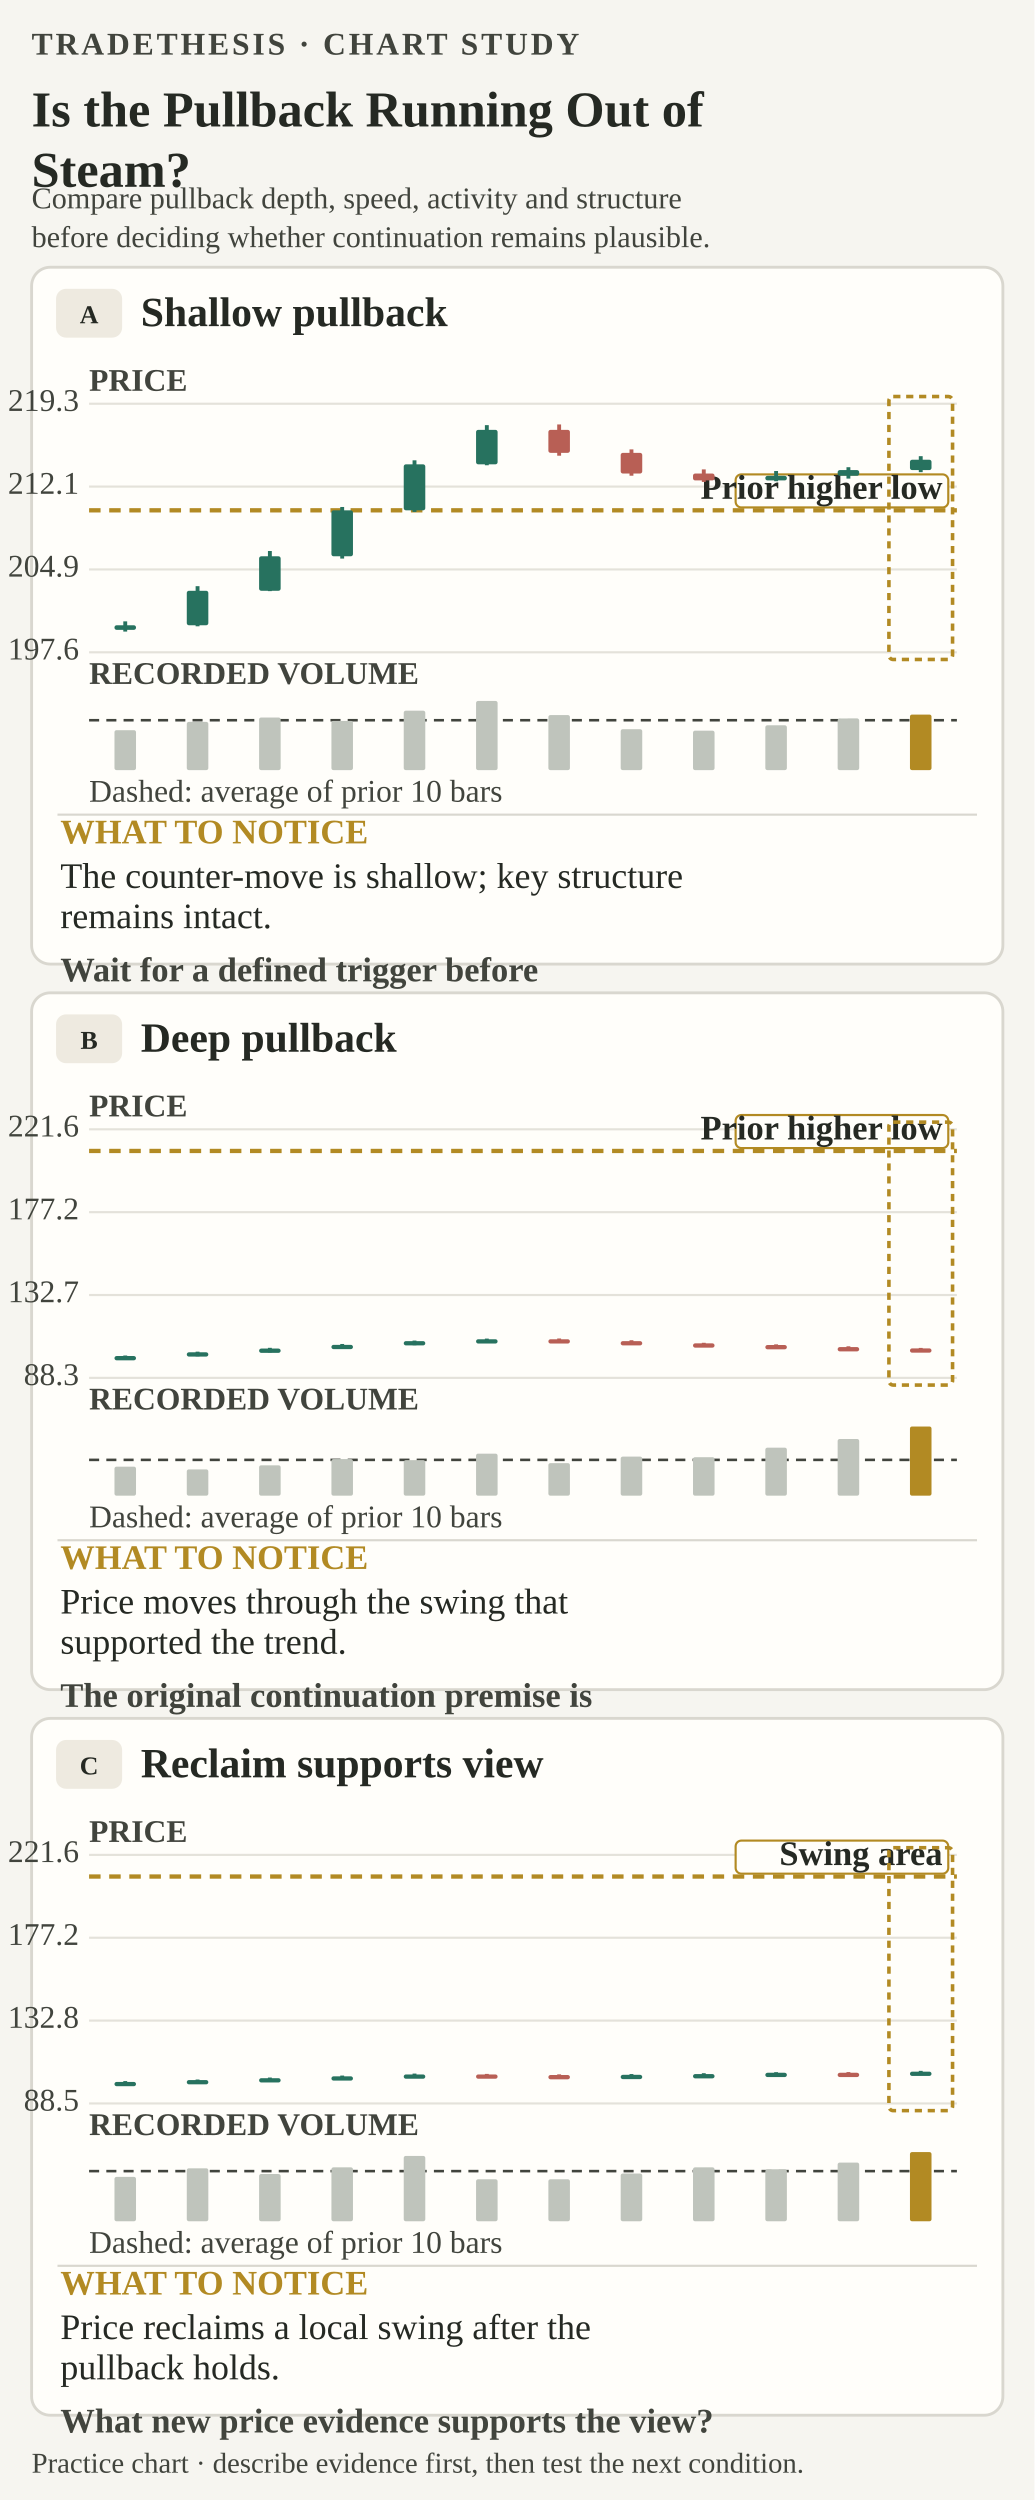
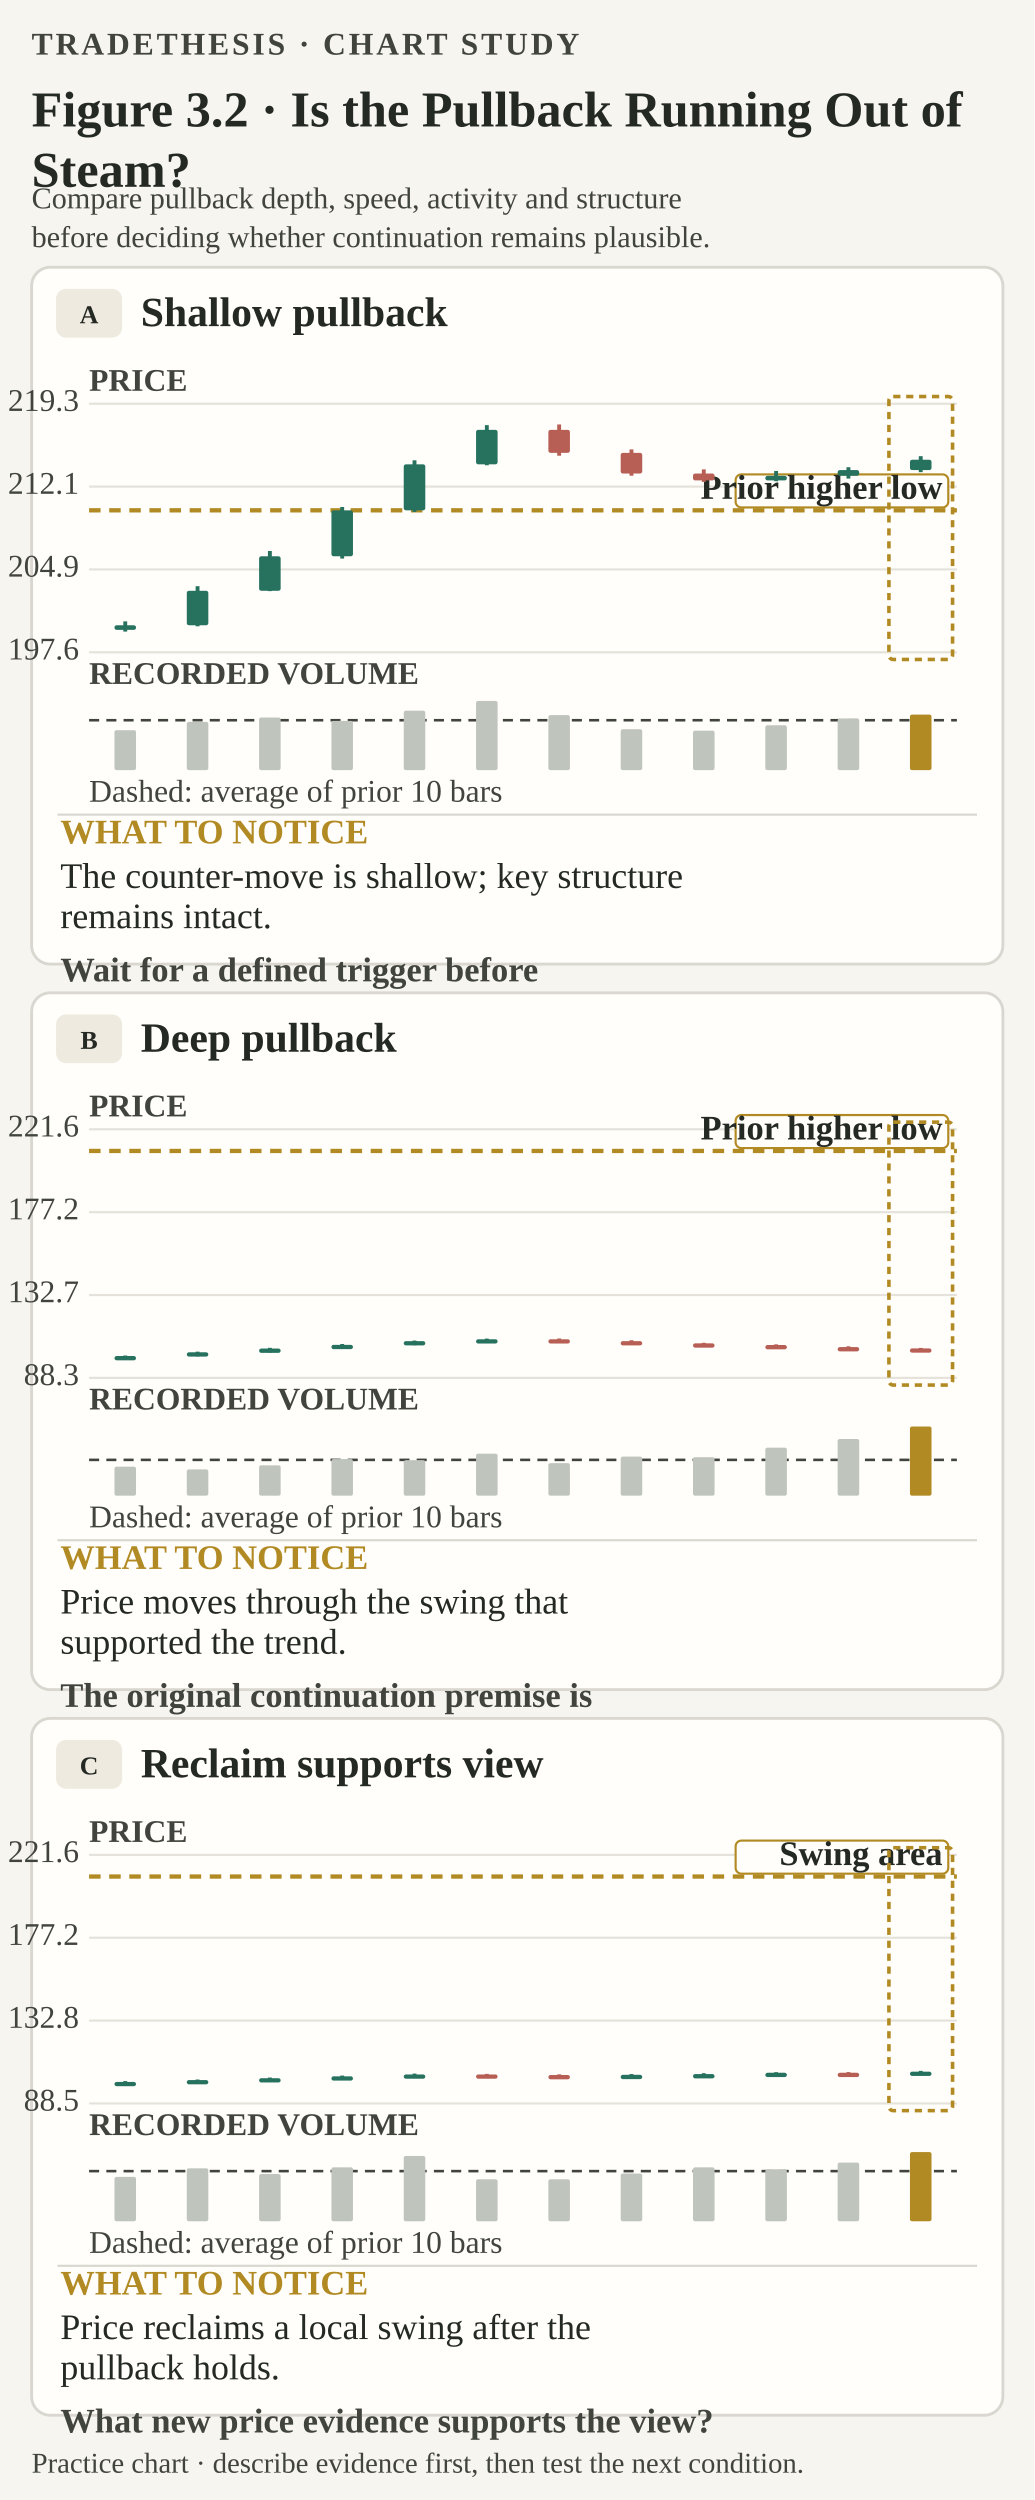
<svg xmlns="http://www.w3.org/2000/svg" width="720" height="1740" viewBox="0 0 720 1740" role="img" aria-labelledby="title desc">
  <rect width="720" height="1740" fill="#f6f5f0" />
  <text x="22" y="38" font-size="22" font-weight="800" letter-spacing="2" fill="#41443d">TRADETHESIS · CHART STUDY</text>
-   <text x="22" y="88" font-size="35" font-weight="850" fill="#252923">Is the Pullback Running Out of</text>
+   <text x="22" y="88" font-size="35" font-weight="850" fill="#252923">Figure 3.2 · Is the Pullback Running Out of</text>
  <text x="22" y="130" font-size="35" font-weight="850" fill="#252923">Steam?</text>
  <text x="22" y="145" font-size="21" fill="#41443d">Compare pullback depth, speed, activity and structure</text>
  <text x="22" y="172" font-size="21" fill="#41443d">before deciding whether continuation remains plausible.</text>
  <rect x="22" y="186" width="676" height="485" rx="13" fill="#fffefa" stroke="#d9d7cf" stroke-width="2" />
  <rect x="39" y="201" width="46" height="34" rx="7" fill="#eeeae0" />
  <text x="62" y="225" text-anchor="middle" font-size="18" font-weight="800" fill="#252923">A</text>
  <text x="98" y="227" font-size="29" font-weight="800" fill="#252923">Shallow pullback</text>
  <line x1="62" y1="454" x2="666" y2="454" stroke="#e4e2da" stroke-width="1.5" />
  <text x="55" y="459" text-anchor="end" font-size="22" fill="#41443d">197.6</text>
  <line x1="62" y1="396.333" x2="666" y2="396.333" stroke="#e4e2da" stroke-width="1.5" />
  <text x="55" y="401.333" text-anchor="end" font-size="22" fill="#41443d">204.9</text>
  <line x1="62" y1="338.667" x2="666" y2="338.667" stroke="#e4e2da" stroke-width="1.5" />
  <text x="55" y="343.667" text-anchor="end" font-size="22" fill="#41443d">212.1</text>
  <line x1="62" y1="281" x2="666" y2="281" stroke="#e4e2da" stroke-width="1.5" />
  <text x="55" y="286" text-anchor="end" font-size="22" fill="#41443d">219.3</text>
  <text x="62" y="272" font-size="22" font-weight="800" fill="#41443d">PRICE</text>
  <line x1="62" y1="355.179" x2="666" y2="355.179" stroke="#b28a23" stroke-width="3" stroke-dasharray="8 6" />
  <rect x="512" y="330.179" width="148" height="23" rx="4" fill="#fffefa" stroke="#b28a23" stroke-width="1.5" />
  <text x="656" y="347.179" text-anchor="end" font-size="24" font-weight="800" fill="#252923">Prior higher low</text>
  <line x1="87.167" y1="432.463" x2="87.167" y2="439.583" stroke="#27725f" stroke-width="2.7" />
  <rect x="79.667" y="435.183" width="15" height="3.2" rx="1.5" fill="#27725f" />
  <line x1="137.5" y1="407.982" x2="137.5" y2="435.903" stroke="#27725f" stroke-width="2.7" />
  <rect x="130" y="411.182" width="15" height="24.001" rx="1.5" fill="#27725f" />
  <line x1="187.833" y1="383.501" x2="187.833" y2="411.422" stroke="#27725f" stroke-width="2.7" />
  <rect x="180.333" y="387.181" width="15" height="24.001" rx="1.5" fill="#27725f" />
  <line x1="238.167" y1="352.859" x2="238.167" y2="388.781" stroke="#27725f" stroke-width="2.7" />
  <rect x="230.667" y="355.179" width="15" height="32.001" rx="1.5" fill="#27725f" />
  <line x1="288.5" y1="320.378" x2="288.5" y2="356.299" stroke="#27725f" stroke-width="2.7" />
  <rect x="281" y="323.178" width="15" height="32.001" rx="1.5" fill="#27725f" />
  <line x1="338.833" y1="295.897" x2="338.833" y2="323.818" stroke="#27725f" stroke-width="2.7" />
  <rect x="331.333" y="299.177" width="15" height="24.001" rx="1.5" fill="#27725f" />
  <line x1="389.167" y1="295.417" x2="389.167" y2="317.178" stroke="#b85f55" stroke-width="2.7" />
  <rect x="381.667" y="299.177" width="15" height="16.001" rx="1.5" fill="#b85f55" />
  <line x1="439.5" y1="312.777" x2="439.5" y2="331.098" stroke="#b85f55" stroke-width="2.7" />
  <rect x="432" y="315.178" width="15" height="14.401" rx="1.5" fill="#b85f55" />
  <line x1="489.833" y1="326.698" x2="489.833" y2="335.419" stroke="#b85f55" stroke-width="2.7" />
  <rect x="482.333" y="329.578" width="15" height="4.8" rx="1.5" fill="#b85f55" />
  <line x1="540.167" y1="327.818" x2="540.167" y2="334.938" stroke="#27725f" stroke-width="2.7" />
  <rect x="532.667" y="331.178" width="15" height="3.2" rx="1.5" fill="#27725f" />
  <line x1="590.5" y1="325.178" x2="590.5" y2="333.098" stroke="#27725f" stroke-width="2.7" />
  <rect x="583" y="327.178" width="15" height="4" rx="1.5" fill="#27725f" />
  <rect x="618.687" y="276" width="44.293" height="183" fill="none" stroke="#b28a23" stroke-width="2.5" stroke-dasharray="5 4" rx="3" />
  <line x1="640.833" y1="317.498" x2="640.833" y2="328.618" stroke="#27725f" stroke-width="2.7" />
  <rect x="633.333" y="319.978" width="15" height="7.2" rx="1.5" fill="#27725f" />
  <text x="62" y="476" font-size="22" font-weight="800" fill="#41443d">RECORDED VOLUME</text>
  <line x1="62" y1="501.279" x2="666" y2="501.279" stroke="#41443d" stroke-width="1.8" stroke-dasharray="7 5" />
  <rect x="79.667" y="508.196" width="15" height="27.804" fill="#bfc4bc" rx="1.4" />
  <rect x="130" y="502.432" width="15" height="33.568" fill="#bfc4bc" rx="1.4" />
  <rect x="180.333" y="499.38" width="15" height="36.62" fill="#bfc4bc" rx="1.4" />
  <rect x="230.667" y="501.754" width="15" height="34.246" fill="#bfc4bc" rx="1.4" />
  <rect x="281" y="494.633" width="15" height="41.367" fill="#bfc4bc" rx="1.4" />
  <rect x="331.333" y="487.852" width="15" height="48.148" fill="#bfc4bc" rx="1.4" />
  <rect x="381.667" y="497.685" width="15" height="38.315" fill="#bfc4bc" rx="1.4" />
  <rect x="432" y="507.518" width="15" height="28.482" fill="#bfc4bc" rx="1.4" />
  <rect x="482.333" y="508.535" width="15" height="27.465" fill="#bfc4bc" rx="1.4" />
  <rect x="532.667" y="504.805" width="15" height="31.195" fill="#bfc4bc" rx="1.4" />
  <rect x="583" y="500.058" width="15" height="35.942" fill="#bfc4bc" rx="1.4" />
  <rect x="633.333" y="497.346" width="15" height="38.654" fill="#b28a23" rx="1.4" />
  <text x="62" y="558" font-size="22" fill="#41443d">Dashed: average of prior 10 bars</text>
  <line x1="40" y1="567" x2="680" y2="567" stroke="#d9d7cf" stroke-width="1.5" />
  <text x="42" y="587" font-size="24" font-weight="800" fill="#b28a23">WHAT TO NOTICE</text>
  <text x="42" y="618" font-size="25" fill="#252923">The counter-move is shallow; key structure</text>
  <text x="42" y="646" font-size="25" fill="#252923">remains intact.</text>
  <text x="42" y="683" font-size="24" font-weight="700" fill="#41443d">Wait for a defined trigger before</text>
  <text x="42" y="711" font-size="24" font-weight="700" fill="#41443d">considering continuation.</text>
  <rect x="22" y="691" width="676" height="485" rx="13" fill="#fffefa" stroke="#d9d7cf" stroke-width="2" />
  <rect x="39" y="706" width="46" height="34" rx="7" fill="#eeeae0" />
  <text x="62" y="730" text-anchor="middle" font-size="18" font-weight="800" fill="#252923">B</text>
  <text x="98" y="732" font-size="29" font-weight="800" fill="#252923">Deep pullback</text>
  <line x1="62" y1="959" x2="666" y2="959" stroke="#e4e2da" stroke-width="1.5" />
  <text x="55" y="964" text-anchor="end" font-size="22" fill="#41443d">88.3</text>
  <line x1="62" y1="901.333" x2="666" y2="901.333" stroke="#e4e2da" stroke-width="1.5" />
  <text x="55" y="906.333" text-anchor="end" font-size="22" fill="#41443d">132.7</text>
  <line x1="62" y1="843.667" x2="666" y2="843.667" stroke="#e4e2da" stroke-width="1.5" />
  <text x="55" y="848.667" text-anchor="end" font-size="22" fill="#41443d">177.2</text>
  <line x1="62" y1="786" x2="666" y2="786" stroke="#e4e2da" stroke-width="1.5" />
  <text x="55" y="791" text-anchor="end" font-size="22" fill="#41443d">221.6</text>
  <text x="62" y="777" font-size="22" font-weight="800" fill="#41443d">PRICE</text>
  <line x1="62" y1="801.065" x2="666" y2="801.065" stroke="#b28a23" stroke-width="3" stroke-dasharray="8 6" />
  <rect x="512" y="776.065" width="148" height="23" rx="4" fill="#fffefa" stroke="#b28a23" stroke-width="1.5" />
  <text x="656" y="793.065" text-anchor="end" font-size="24" font-weight="800" fill="#252923">Prior higher low</text>
  <line x1="87.167" y1="943.429" x2="87.167" y2="944.583" stroke="#27725f" stroke-width="2.7" />
  <rect x="79.667" y="943.792" width="15" height="3" rx="1.5" fill="#27725f" />
  <line x1="137.5" y1="940.756" x2="137.5" y2="943.986" stroke="#27725f" stroke-width="2.7" />
  <rect x="130" y="941.197" width="15" height="3" rx="1.5" fill="#27725f" />
  <line x1="187.833" y1="938.083" x2="187.833" y2="941.314" stroke="#27725f" stroke-width="2.7" />
  <rect x="180.333" y="938.602" width="15" height="3" rx="1.5" fill="#27725f" />
  <line x1="238.167" y1="935.41" x2="238.167" y2="938.641" stroke="#27725f" stroke-width="2.7" />
  <rect x="230.667" y="936.007" width="15" height="3" rx="1.5" fill="#27725f" />
  <line x1="288.5" y1="933.035" x2="288.5" y2="936.266" stroke="#27725f" stroke-width="2.7" />
  <rect x="281" y="933.412" width="15" height="3" rx="1.5" fill="#27725f" />
  <line x1="338.833" y1="931.66" x2="338.833" y2="933.593" stroke="#27725f" stroke-width="2.7" />
  <rect x="331.333" y="932.114" width="15" height="3" rx="1.5" fill="#27725f" />
  <line x1="389.167" y1="931.582" x2="389.167" y2="933.516" stroke="#b85f55" stroke-width="2.7" />
  <rect x="381.667" y="932.114" width="15" height="3" rx="1.5" fill="#b85f55" />
  <line x1="439.5" y1="932.802" x2="439.5" y2="935.293" stroke="#b85f55" stroke-width="2.7" />
  <rect x="432" y="933.412" width="15" height="3" rx="1.5" fill="#b85f55" />
  <line x1="489.833" y1="934.58" x2="489.833" y2="936.383" stroke="#b85f55" stroke-width="2.7" />
  <rect x="482.333" y="934.969" width="15" height="3" rx="1.5" fill="#b85f55" />
  <line x1="540.167" y1="935.669" x2="540.167" y2="937.732" stroke="#b85f55" stroke-width="2.7" />
  <rect x="532.667" y="936.137" width="15" height="3" rx="1.5" fill="#b85f55" />
  <line x1="590.5" y1="937.019" x2="590.5" y2="938.563" stroke="#b85f55" stroke-width="2.7" />
  <rect x="583" y="937.564" width="15" height="3" rx="1.5" fill="#b85f55" />
  <rect x="618.687" y="781" width="44.293" height="183" fill="none" stroke="#b28a23" stroke-width="2.5" stroke-dasharray="5 4" rx="3" />
  <line x1="640.833" y1="938.148" x2="640.833" y2="939.951" stroke="#b85f55" stroke-width="2.7" />
  <rect x="633.333" y="938.472" width="15" height="3" rx="1.5" fill="#b85f55" />
  <text x="62" y="981" font-size="22" font-weight="800" fill="#41443d">RECORDED VOLUME</text>
  <line x1="62" y1="1016.076" x2="666" y2="1016.076" stroke="#41443d" stroke-width="1.8" stroke-dasharray="7 5" />
  <rect x="79.667" y="1020.797" width="15" height="20.203" fill="#bfc4bc" rx="1.4" />
  <rect x="130" y="1022.685" width="15" height="18.315" fill="#bfc4bc" rx="1.4" />
  <rect x="180.333" y="1019.853" width="15" height="21.147" fill="#bfc4bc" rx="1.4" />
  <rect x="230.667" y="1015.51" width="15" height="25.49" fill="#bfc4bc" rx="1.4" />
  <rect x="281" y="1016.265" width="15" height="24.735" fill="#bfc4bc" rx="1.4" />
  <rect x="331.333" y="1011.733" width="15" height="29.267" fill="#bfc4bc" rx="1.4" />
  <rect x="381.667" y="1018.342" width="15" height="22.658" fill="#bfc4bc" rx="1.4" />
  <rect x="432" y="1013.81" width="15" height="27.19" fill="#bfc4bc" rx="1.4" />
  <rect x="482.333" y="1014.188" width="15" height="26.812" fill="#bfc4bc" rx="1.4" />
  <rect x="532.667" y="1007.58" width="15" height="33.42" fill="#bfc4bc" rx="1.4" />
  <rect x="583" y="1001.537" width="15" height="39.463" fill="#bfc4bc" rx="1.4" />
  <rect x="633.333" y="992.852" width="15" height="48.148" fill="#b28a23" rx="1.4" />
  <text x="62" y="1063" font-size="22" fill="#41443d">Dashed: average of prior 10 bars</text>
  <line x1="40" y1="1072" x2="680" y2="1072" stroke="#d9d7cf" stroke-width="1.5" />
  <text x="42" y="1092" font-size="24" font-weight="800" fill="#b28a23">WHAT TO NOTICE</text>
  <text x="42" y="1123" font-size="25" fill="#252923">Price moves through the swing that</text>
  <text x="42" y="1151" font-size="25" fill="#252923">supported the trend.</text>
  <text x="42" y="1188" font-size="24" font-weight="700" fill="#41443d">The original continuation premise is</text>
  <text x="42" y="1216" font-size="24" font-weight="700" fill="#41443d">weakened.</text>
  <rect x="22" y="1196" width="676" height="485" rx="13" fill="#fffefa" stroke="#d9d7cf" stroke-width="2" />
  <rect x="39" y="1211" width="46" height="34" rx="7" fill="#eeeae0" />
  <text x="62" y="1235" text-anchor="middle" font-size="18" font-weight="800" fill="#252923">C</text>
  <text x="98" y="1237" font-size="29" font-weight="800" fill="#252923">Reclaim supports view</text>
  <line x1="62" y1="1464" x2="666" y2="1464" stroke="#e4e2da" stroke-width="1.5" />
  <text x="55" y="1469" text-anchor="end" font-size="22" fill="#41443d">88.5</text>
  <line x1="62" y1="1406.333" x2="666" y2="1406.333" stroke="#e4e2da" stroke-width="1.5" />
  <text x="55" y="1411.333" text-anchor="end" font-size="22" fill="#41443d">132.8</text>
  <line x1="62" y1="1348.667" x2="666" y2="1348.667" stroke="#e4e2da" stroke-width="1.5" />
  <text x="55" y="1353.667" text-anchor="end" font-size="22" fill="#41443d">177.2</text>
  <line x1="62" y1="1291" x2="666" y2="1291" stroke="#e4e2da" stroke-width="1.5" />
  <text x="55" y="1296" text-anchor="end" font-size="22" fill="#41443d">221.6</text>
  <text x="62" y="1282" font-size="22" font-weight="800" fill="#41443d">PRICE</text>
  <line x1="62" y1="1306.066" x2="666" y2="1306.066" stroke="#b28a23" stroke-width="3" stroke-dasharray="8 6" />
  <rect x="512" y="1281.066" width="148" height="23" rx="4" fill="#fffefa" stroke="#b28a23" stroke-width="1.5" />
  <text x="656" y="1298.066" text-anchor="end" font-size="24" font-weight="800" fill="#252923">Swing area</text>
  <line x1="87.167" y1="1448.427" x2="87.167" y2="1449.583" stroke="#27725f" stroke-width="2.7" />
  <rect x="79.667" y="1449.012" width="15" height="3" rx="1.5" fill="#27725f" />
  <line x1="137.5" y1="1447.348" x2="137.5" y2="1449.284" stroke="#27725f" stroke-width="2.7" />
  <rect x="130" y="1447.712" width="15" height="3" rx="1.5" fill="#27725f" />
  <line x1="187.833" y1="1445.971" x2="187.833" y2="1447.907" stroke="#27725f" stroke-width="2.7" />
  <rect x="180.333" y="1446.413" width="15" height="3" rx="1.5" fill="#27725f" />
  <line x1="238.167" y1="1444.593" x2="238.167" y2="1446.53" stroke="#27725f" stroke-width="2.7" />
  <rect x="230.667" y="1445.113" width="15" height="3" rx="1.5" fill="#27725f" />
  <line x1="288.5" y1="1443.216" x2="288.5" y2="1445.152" stroke="#27725f" stroke-width="2.7" />
  <rect x="281" y="1443.814" width="15" height="3" rx="1.5" fill="#27725f" />
  <line x1="338.833" y1="1443.437" x2="338.833" y2="1444.463" stroke="#b85f55" stroke-width="2.7" />
  <rect x="331.333" y="1443.814" width="15" height="3" rx="1.5" fill="#b85f55" />
  <line x1="389.167" y1="1443.749" x2="389.167" y2="1444.775" stroke="#b85f55" stroke-width="2.7" />
  <rect x="381.667" y="1444.203" width="15" height="3" rx="1.5" fill="#b85f55" />
  <line x1="439.5" y1="1443.541" x2="439.5" y2="1444.697" stroke="#27725f" stroke-width="2.7" />
  <rect x="432" y="1444.073" width="15" height="3" rx="1.5" fill="#27725f" />
  <line x1="489.833" y1="1442.943" x2="489.833" y2="1444.398" stroke="#27725f" stroke-width="2.7" />
  <rect x="482.333" y="1443.554" width="15" height="3" rx="1.5" fill="#27725f" />
  <line x1="540.167" y1="1442.254" x2="540.167" y2="1443.801" stroke="#27725f" stroke-width="2.7" />
  <rect x="532.667" y="1442.644" width="15" height="3" rx="1.5" fill="#27725f" />
  <line x1="590.5" y1="1442.176" x2="590.5" y2="1443.203" stroke="#b85f55" stroke-width="2.7" />
  <rect x="583" y="1442.644" width="15" height="3" rx="1.5" fill="#b85f55" />
  <rect x="618.687" y="1286" width="44.293" height="183" fill="none" stroke="#b28a23" stroke-width="2.5" stroke-dasharray="5 4" rx="3" />
  <line x1="640.833" y1="1441.319" x2="640.833" y2="1443.125" stroke="#27725f" stroke-width="2.7" />
  <rect x="633.333" y="1441.864" width="15" height="3" rx="1.5" fill="#27725f" />
  <text x="62" y="1486" font-size="22" font-weight="800" fill="#41443d">RECORDED VOLUME</text>
  <line x1="62" y1="1511.101" x2="666" y2="1511.101" stroke="#41443d" stroke-width="1.8" stroke-dasharray="7 5" />
  <rect x="79.667" y="1515.119" width="15" height="30.881" fill="#bfc4bc" rx="1.4" />
  <rect x="130" y="1509.142" width="15" height="36.858" fill="#bfc4bc" rx="1.4" />
  <rect x="180.333" y="1513.126" width="15" height="32.874" fill="#bfc4bc" rx="1.4" />
  <rect x="230.667" y="1508.478" width="15" height="37.522" fill="#bfc4bc" rx="1.4" />
  <rect x="281" y="1500.508" width="15" height="45.492" fill="#bfc4bc" rx="1.4" />
  <rect x="331.333" y="1516.779" width="15" height="29.221" fill="#bfc4bc" rx="1.4" />
  <rect x="381.667" y="1516.779" width="15" height="29.221" fill="#bfc4bc" rx="1.4" />
  <rect x="432" y="1512.794" width="15" height="33.206" fill="#bfc4bc" rx="1.4" />
  <rect x="482.333" y="1508.478" width="15" height="37.522" fill="#bfc4bc" rx="1.4" />
  <rect x="532.667" y="1509.806" width="15" height="36.194" fill="#bfc4bc" rx="1.4" />
  <rect x="583" y="1505.157" width="15" height="40.843" fill="#bfc4bc" rx="1.4" />
  <rect x="633.333" y="1497.852" width="15" height="48.148" fill="#b28a23" rx="1.4" />
  <text x="62" y="1568" font-size="22" fill="#41443d">Dashed: average of prior 10 bars</text>
  <line x1="40" y1="1577" x2="680" y2="1577" stroke="#d9d7cf" stroke-width="1.5" />
  <text x="42" y="1597" font-size="24" font-weight="800" fill="#b28a23">WHAT TO NOTICE</text>
  <text x="42" y="1628" font-size="25" fill="#252923">Price reclaims a local swing after the</text>
  <text x="42" y="1656" font-size="25" fill="#252923">pullback holds.</text>
  <text x="42" y="1693" font-size="24" font-weight="700" fill="#41443d">What new price evidence supports the view?</text>
  <text x="22" y="1721" font-size="20" fill="#41443d">Practice chart · describe evidence first, then test the next condition.</text>
</svg>
